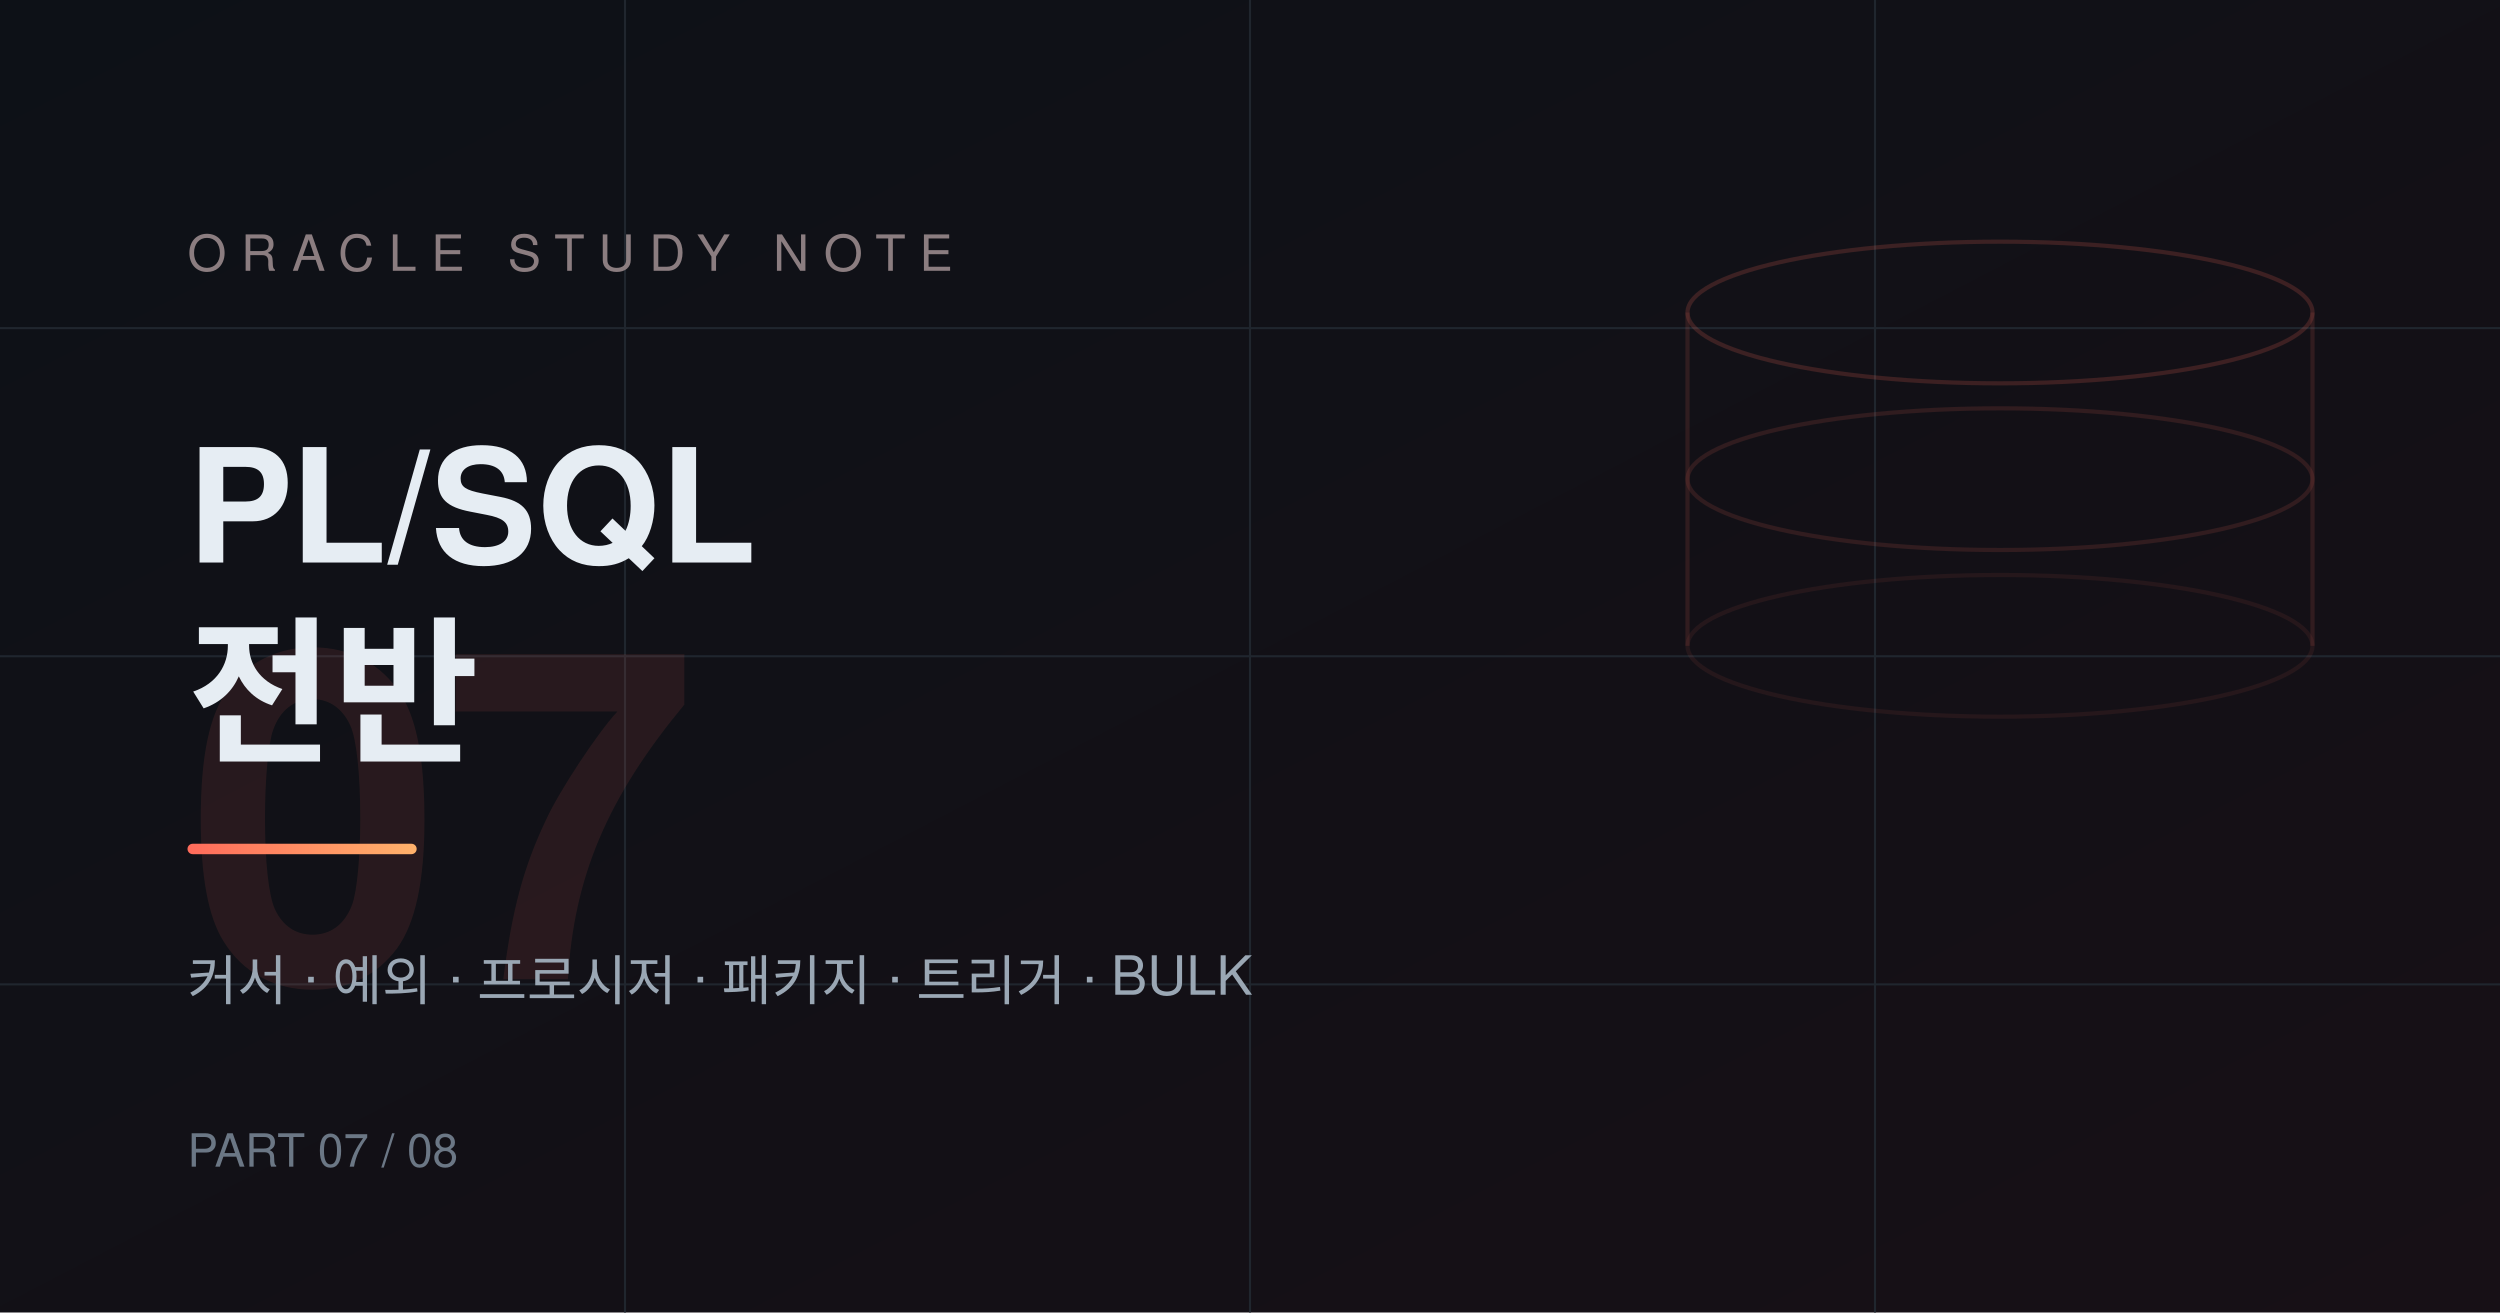
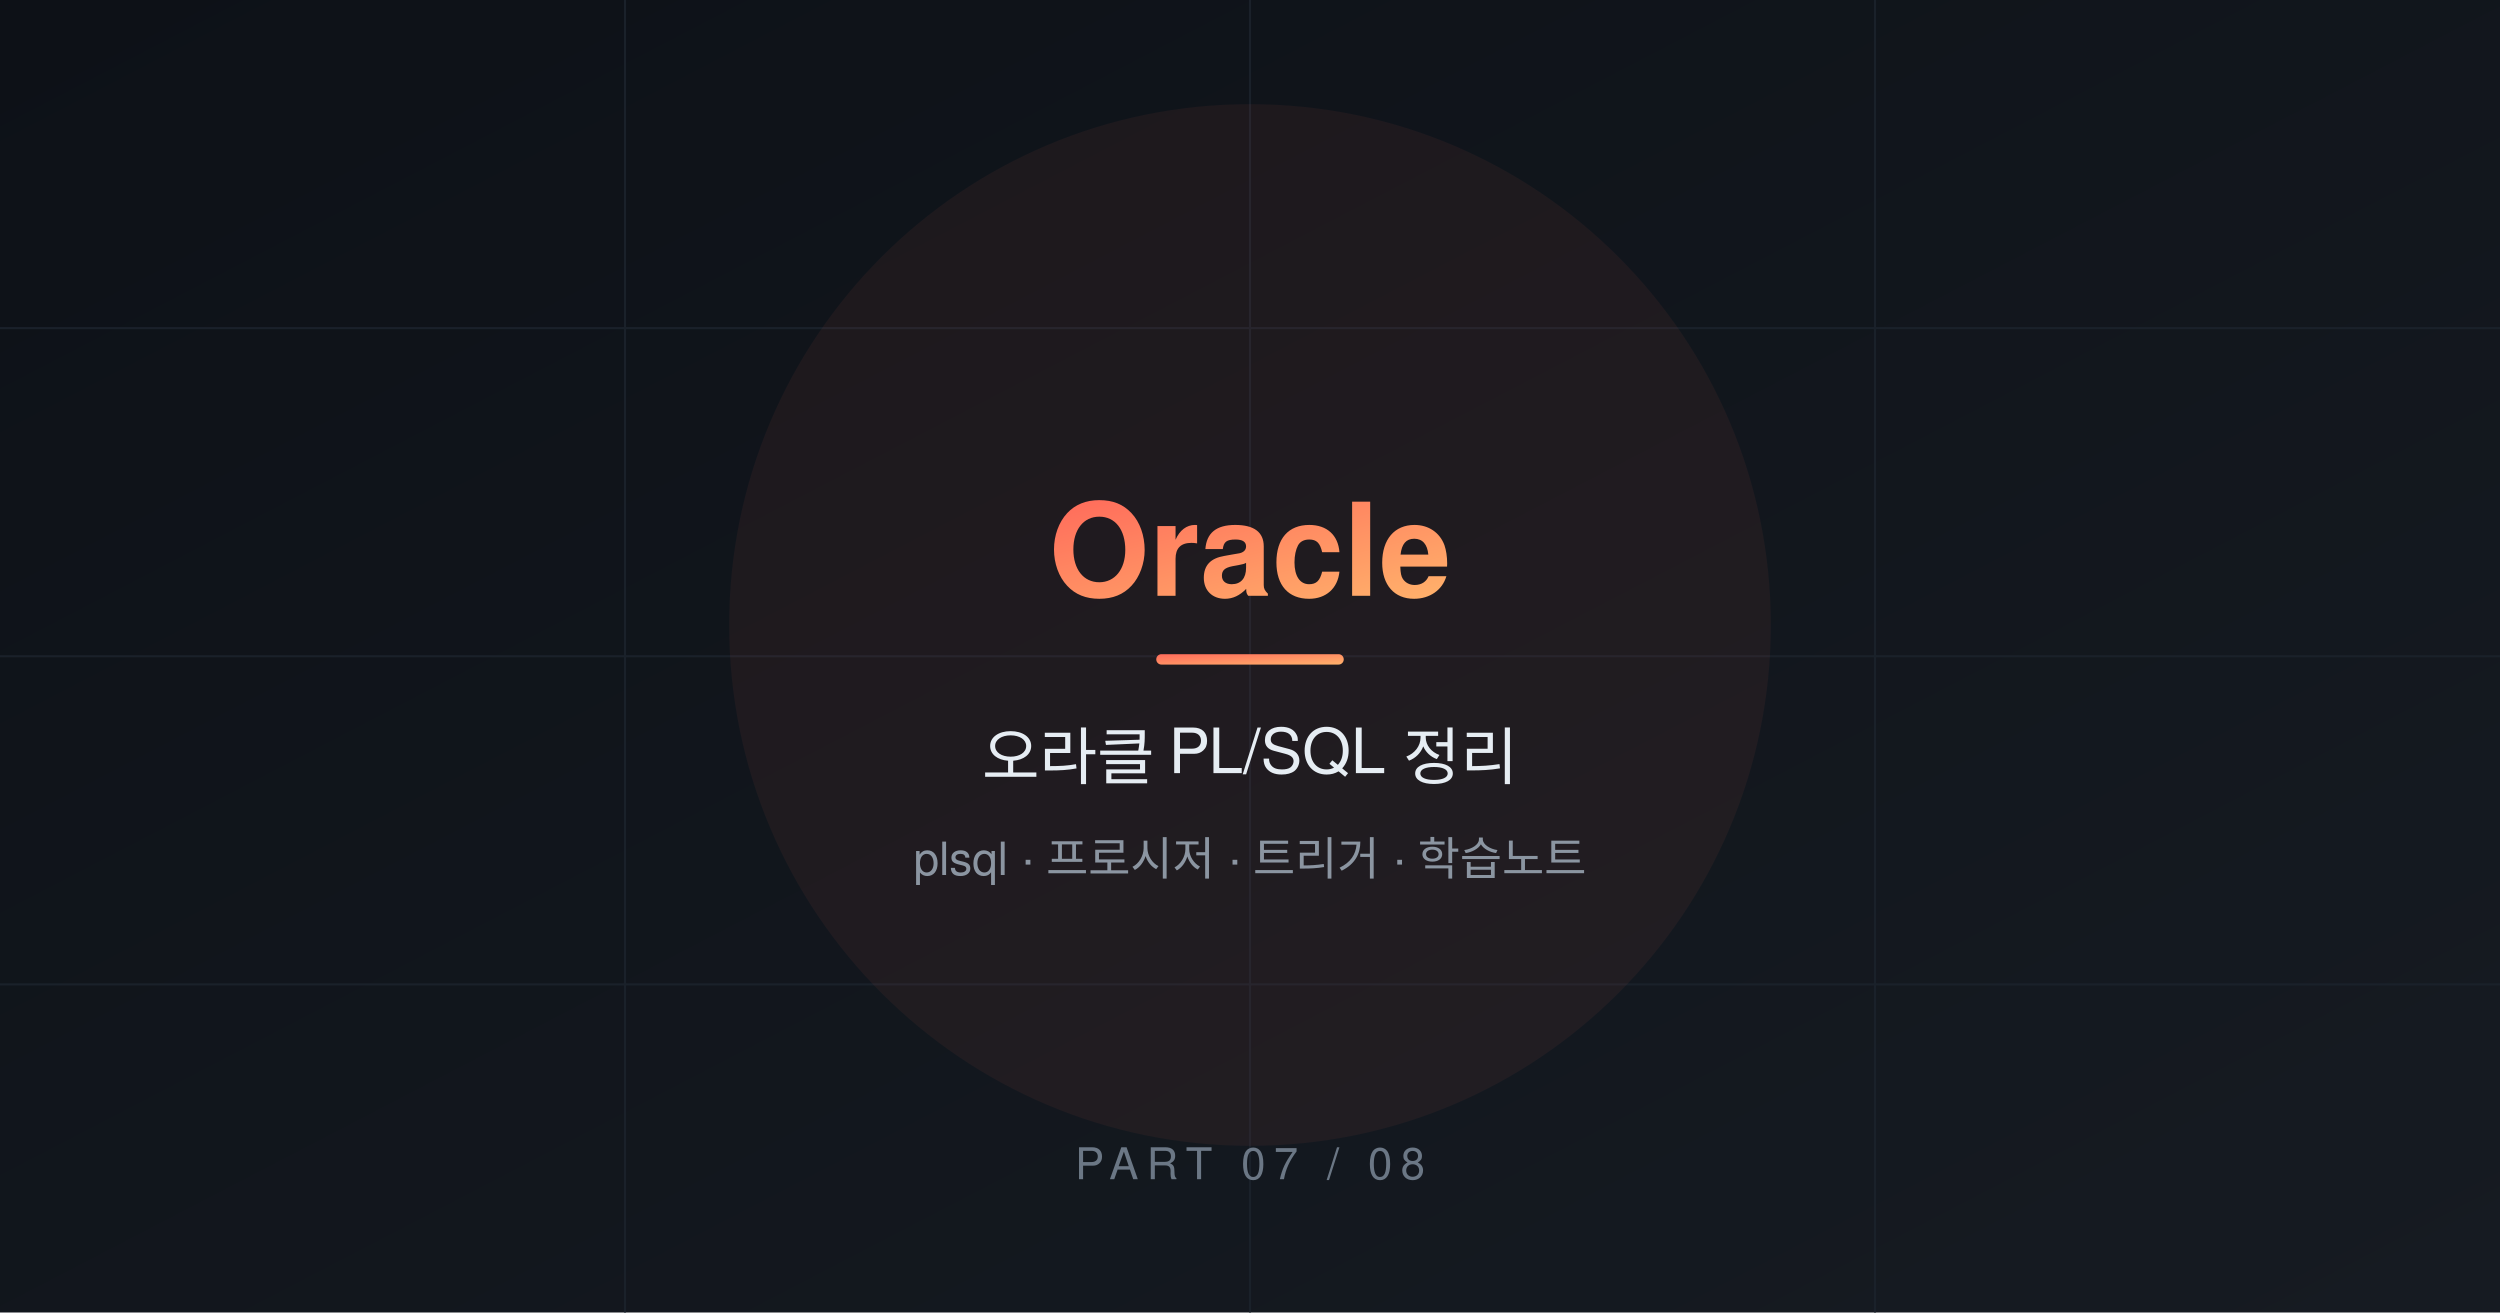
<svg xmlns="http://www.w3.org/2000/svg" viewBox="0 0 1200 630" width="1200" height="630">
  <defs>
    <linearGradient id="bg" x1="0" y1="0" x2="1" y2="1">
      <stop offset="0%" stop-color="#0d1117" />
-       <stop offset="100%" stop-color="#171016" />
+       <stop offset="100%" stop-color="#161b22" />
    </linearGradient>
-     <linearGradient id="accent" x1="0" y1="0" x2="1" y2="0">
+     <linearGradient id="accent" x1="0" y1="0" x2="1" y2="1">
      <stop offset="0%" stop-color="#ff6b5b" />
      <stop offset="100%" stop-color="#ffb26b" />
    </linearGradient>
  </defs>
  <rect width="1200" height="630" fill="url(#bg)" />
-   <g stroke="#20262e" stroke-width="1">
+   <g stroke="#1a212a" stroke-width="1">
    <path d="M0 157.5H1200M0 315H1200M0 472.5H1200M300 0V630M600 0V630M900 0V630" />
  </g>
-   <g opacity="0.5">
-     <ellipse cx="960" cy="150" rx="150" ry="34" fill="none" stroke="#ff6b5b" stroke-width="2" opacity="0.35" />
-     <ellipse cx="960" cy="230" rx="150" ry="34" fill="none" stroke="#ff6b5b" stroke-width="2" opacity="0.25" />
-     <ellipse cx="960" cy="310" rx="150" ry="34" fill="none" stroke="#ff6b5b" stroke-width="2" opacity="0.15" />
-     <path d="M810 150V310M1110 150V310" stroke="#ff6b5b" stroke-width="2" opacity="0.25" />
-   </g>
-   <text x="90" y="130" font-family="'Helvetica Neue', Helvetica, Arial, 'Apple SD Gothic Neo', 'Malgun Gothic', sans-serif" font-size="24" fill="#8b7d80" letter-spacing="7">ORACLE STUDY NOTE</text>
-   <text x="90" y="470" font-family="'Helvetica Neue', Helvetica, Arial, 'Apple SD Gothic Neo', 'Malgun Gothic', sans-serif" font-size="220" font-weight="bold" fill="#ff6b5b" opacity="0.10">07</text>
-   <g font-family="'Helvetica Neue', Helvetica, Arial, 'Apple SD Gothic Neo', 'Malgun Gothic', sans-serif" font-size="76" font-weight="bold" fill="#e6edf3">
-     <text x="90" y="270">PL/SQL</text>
-     <text x="90" y="360">전반</text>
-   </g>
-   <rect x="90" y="405" width="110" height="5" rx="2.5" fill="url(#accent)" />
-   <text x="90" y="480" font-family="'Helvetica Neue', Helvetica, Arial, 'Apple SD Gothic Neo', 'Malgun Gothic', sans-serif" font-size="26" fill="#9aa7b4">커서 · 예외 · 프로시저 · 패키지 · 트리거 · BULK</text>
-   <text x="90" y="560" font-family="'Helvetica Neue', Helvetica, Arial, 'Apple SD Gothic Neo', 'Malgun Gothic', sans-serif" font-size="22" fill="#6b7785">PART 07 / 08</text>
+   <circle cx="600" cy="300" r="250" fill="#ff6b5b" opacity="0.06" />
+   <text x="600" y="286" text-anchor="middle" font-family="'Helvetica Neue', Helvetica, Arial, 'Apple SD Gothic Neo', 'Malgun Gothic', sans-serif" font-size="62" font-weight="bold" fill="url(#accent)">Oracle</text>
+   <rect x="555" y="314" width="90" height="5" rx="2.5" fill="url(#accent)" />
+   <text x="600" y="374" text-anchor="middle" font-family="'Helvetica Neue', Helvetica, Arial, 'Apple SD Gothic Neo', 'Malgun Gothic', sans-serif" font-size="30" fill="#e6edf3">오라클 PL/SQL 정리</text>
+   <text x="600" y="420" text-anchor="middle" font-family="'Helvetica Neue', Helvetica, Arial, 'Apple SD Gothic Neo', 'Malgun Gothic', sans-serif" font-size="22" fill="#8b95a1">plsql · 프로시저 · 트리거 · 학습노트</text>
+   <text x="600" y="566" text-anchor="middle" font-family="'Helvetica Neue', Helvetica, Arial, 'Apple SD Gothic Neo', 'Malgun Gothic', sans-serif" font-size="21" fill="#6b7785" letter-spacing="4">PART 07 / 08</text>
</svg>
